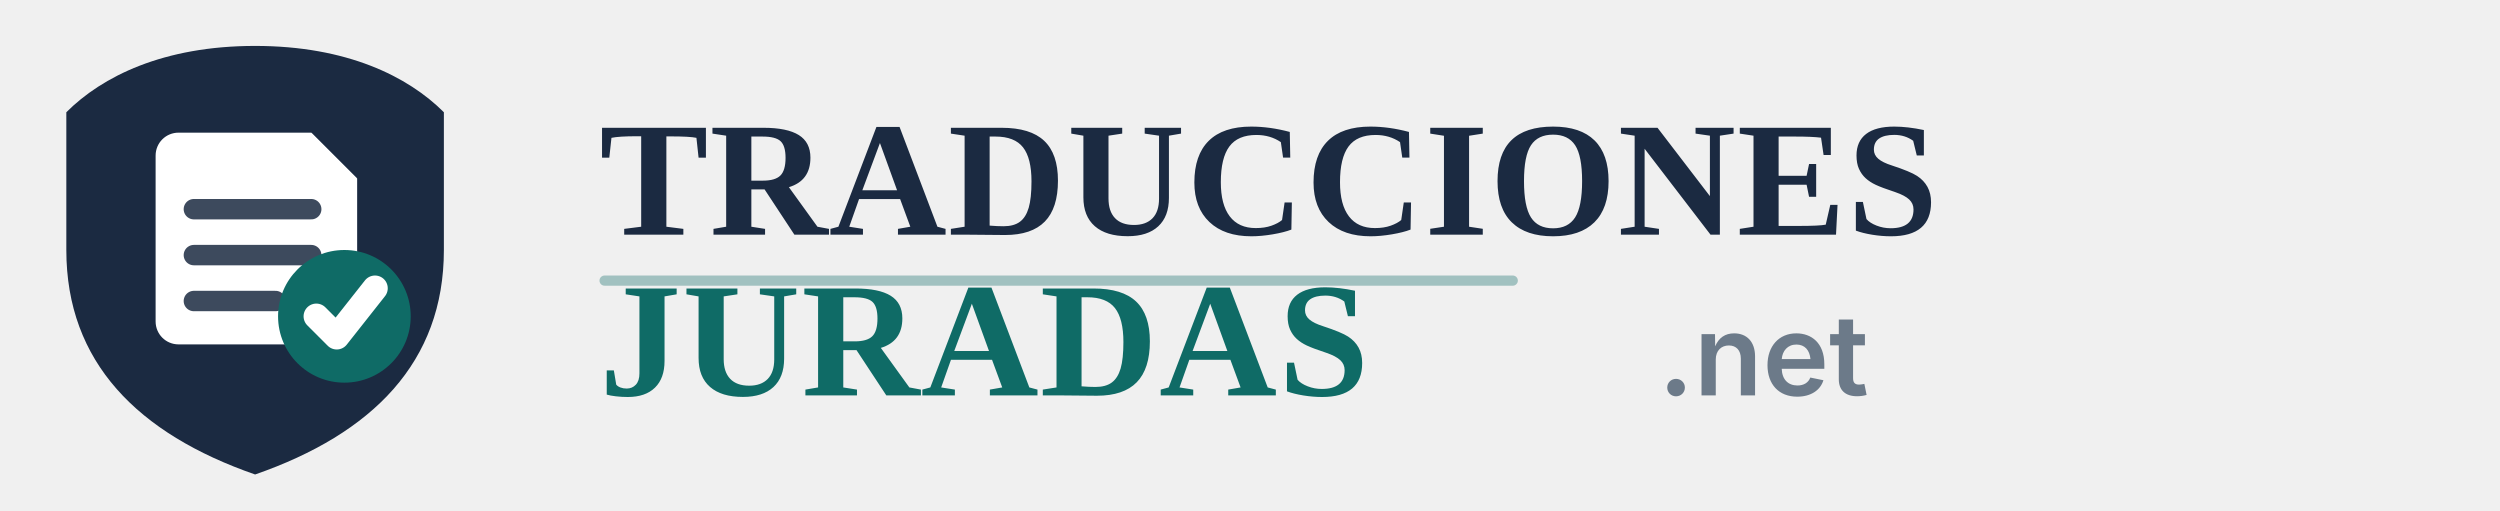
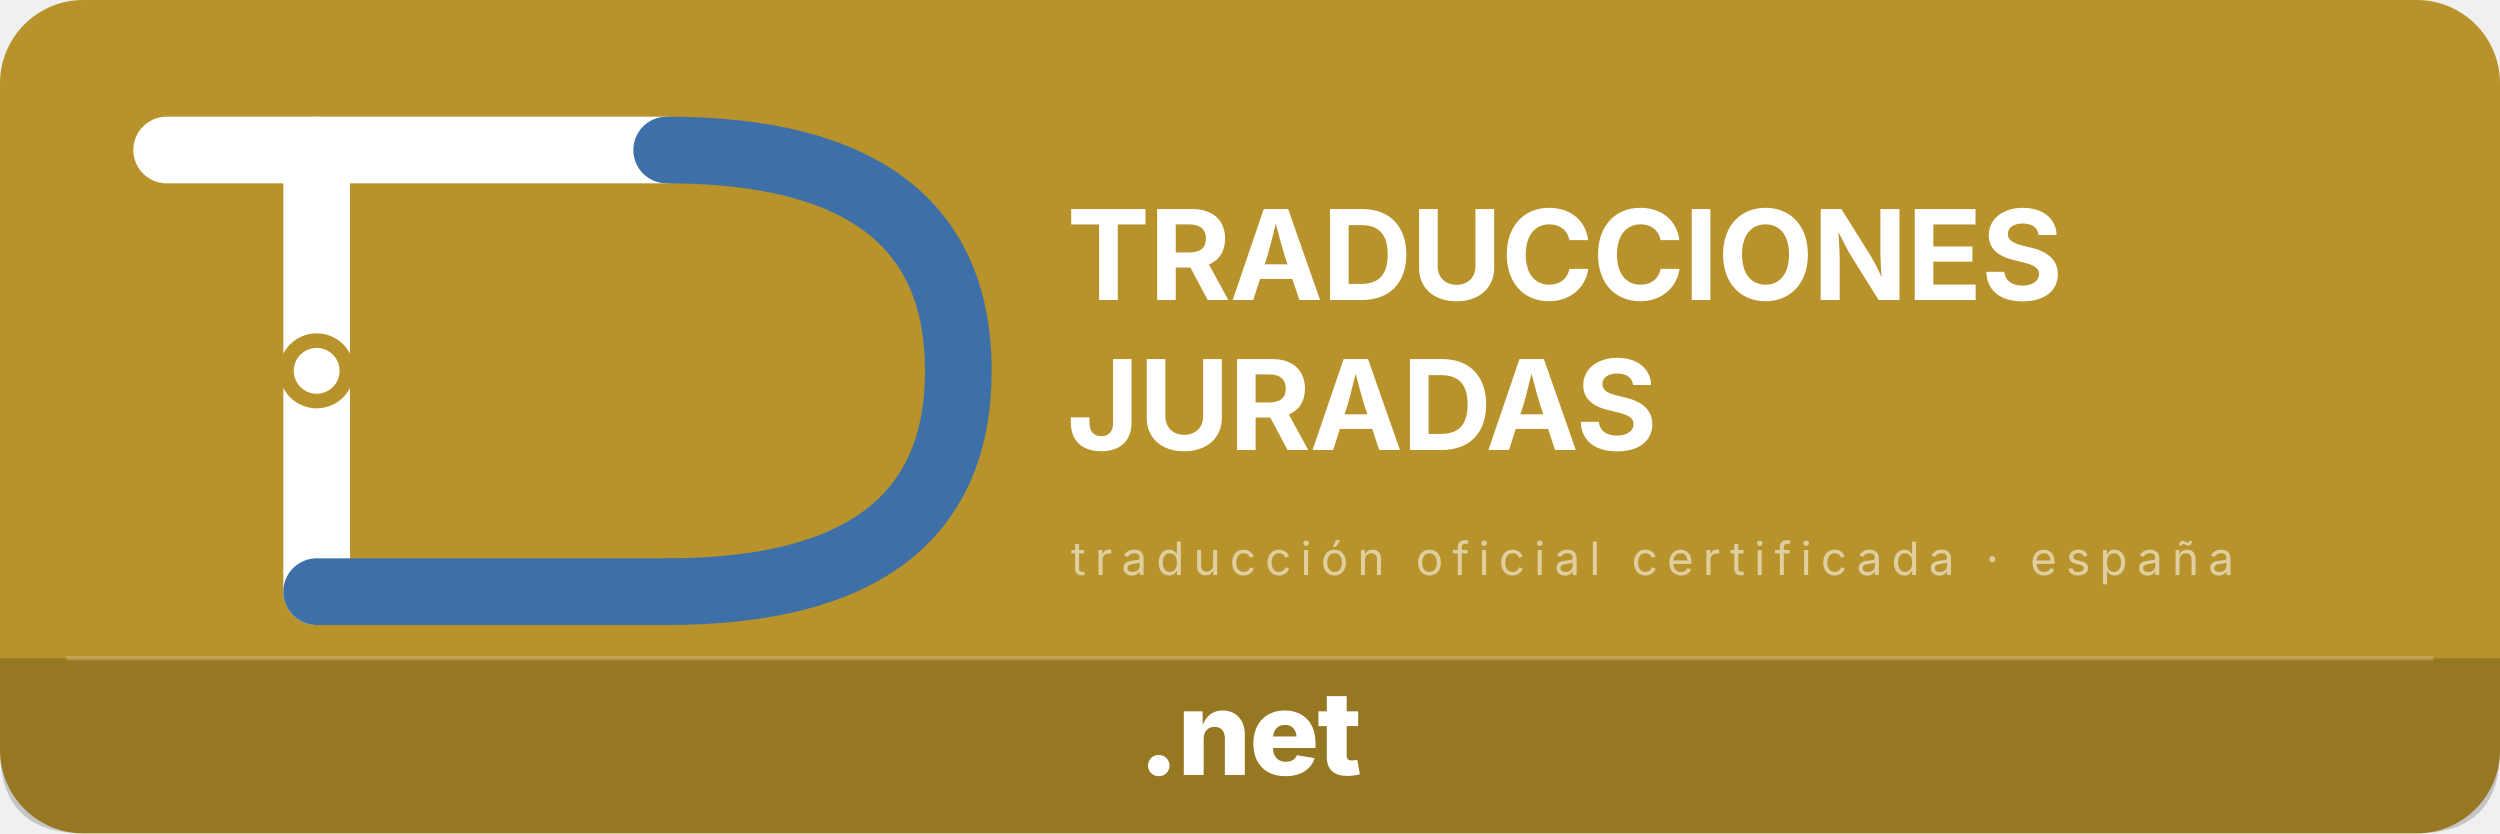
- <svg xmlns="http://www.w3.org/2000/svg" viewBox="0 0 980 200" role="img" aria-label="Traducciones Juradas">
-   <defs>
-     <style>
-       .navy { fill: #1B2A41; }
-       .teal { fill: #0F6B66; }
-       .gray { fill: #6C7A89; }
-       .label { font-family: Merriweather, Georgia, 'Times New Roman', serif; font-weight: 700; letter-spacing: .5px; }
-       .ui { font-family: Inter, system-ui, -apple-system, Segoe UI, Roboto, sans-serif; }
-     </style>
-   </defs>
-   <g transform="translate(0,0)">
-     <g transform="translate(0,0) scale(1)">
-       <defs>
-         <style>
-       .navy { fill: #1B2A41; }
-       .teal { fill: #0F6B66; }
-       .line { stroke: #1B2A41; stroke-width: 8; stroke-linecap: round; opacity: .85; }
-       .paper { fill: #FFFFFF; }
-       .cut { fill: #FFFFFF; opacity: .95; }
-     </style>
-       </defs>
-       <path class="navy" d="M100 18     C136 18 160 30 174 44     V98     C174 142 146 170 100 186     C54 170 26 142 26 98     V44     C40 30 64 18 100 18 Z" />
-       <path class="paper" d="M70 52 H122 L140 70 V126     C140 131 136 135 131 135 H70     C65 135 61 131 61 126 V61     C61 56 65 52 70 52 Z" />
-       <path class="cut" d="M122 52 V70 H140" />
-       <line class="line" x1="76" y1="82" x2="122" y2="82" />
-       <line class="line" x1="76" y1="100" x2="122" y2="100" />
-       <line class="line" x1="76" y1="118" x2="108" y2="118" />
-       <circle class="teal" cx="135" cy="124" r="26" />
-       <path d="M124 124 L132 132 L147 113" fill="none" stroke="#FFFFFF" stroke-width="10" stroke-linecap="round" stroke-linejoin="round" />
-     </g>
-   </g>
-   <text x="235" y="92" class="navy label" font-size="64">TRADUCCIONES</text>
-   <text x="235" y="155" class="teal label" font-size="64">JURADAS</text>
-   <text x="650" y="155" class="gray ui" font-size="44" font-weight="600">.net</text>
-   <rect x="235" y="108" width="360" height="4" rx="2" fill="#0F6B66" opacity="0.35" />
+ <svg xmlns="http://www.w3.org/2000/svg" width="600" height="200" viewBox="0 0 600 200">
+   <rect x="0" y="0" width="600" height="200" rx="20" fill="#B8922A" />
+   <path d="M0,158 L600,158 L600,180 Q600,200 580,200 L20,200 Q0,200 0,180 Z" fill="rgba(0,0,0,0.18)" />
+   <line x1="16" y1="158" x2="584" y2="158" stroke="rgba(255,255,255,0.2)" stroke-width="1" />
+   <text x="300" y="186" text-anchor="middle" font-family="-apple-system, 'Segoe UI', sans-serif" font-size="28" font-weight="800" letter-spacing="-0.5" fill="white">.net</text>
+   <line x1="40" y1="36" x2="160" y2="36" stroke="white" stroke-width="16" stroke-linecap="round" />
+   <line x1="76" y1="36" x2="76" y2="142" stroke="white" stroke-width="16" stroke-linecap="round" />
+   <line x1="76" y1="142" x2="160" y2="142" stroke="#3D6FA8" stroke-width="16" stroke-linecap="round" />
+   <path d="M160,36 Q230,36 230,89 Q230,142 160,142" fill="none" stroke="#3D6FA8" stroke-width="16" stroke-linecap="round" />
+   <circle cx="76" cy="89" r="9" fill="#B8922A" />
+   <circle cx="76" cy="89" r="5.5" fill="white" />
+   <text x="256" y="72" font-family="-apple-system, 'Segoe UI', sans-serif" font-size="30" font-weight="700" fill="white" letter-spacing="-0.3">TRADUCCIONES</text>
+   <text x="256" y="108" font-family="-apple-system, 'Segoe UI', sans-serif" font-size="30" font-weight="700" fill="white" letter-spacing="-0.3">JURADAS</text>
+   <text x="257" y="138" font-family="-apple-system, 'Segoe UI', sans-serif" font-size="11" font-weight="400" letter-spacing="2.2" fill="rgba(255,255,255,0.55)">traducción oficial certificada · españa</text>
</svg>
